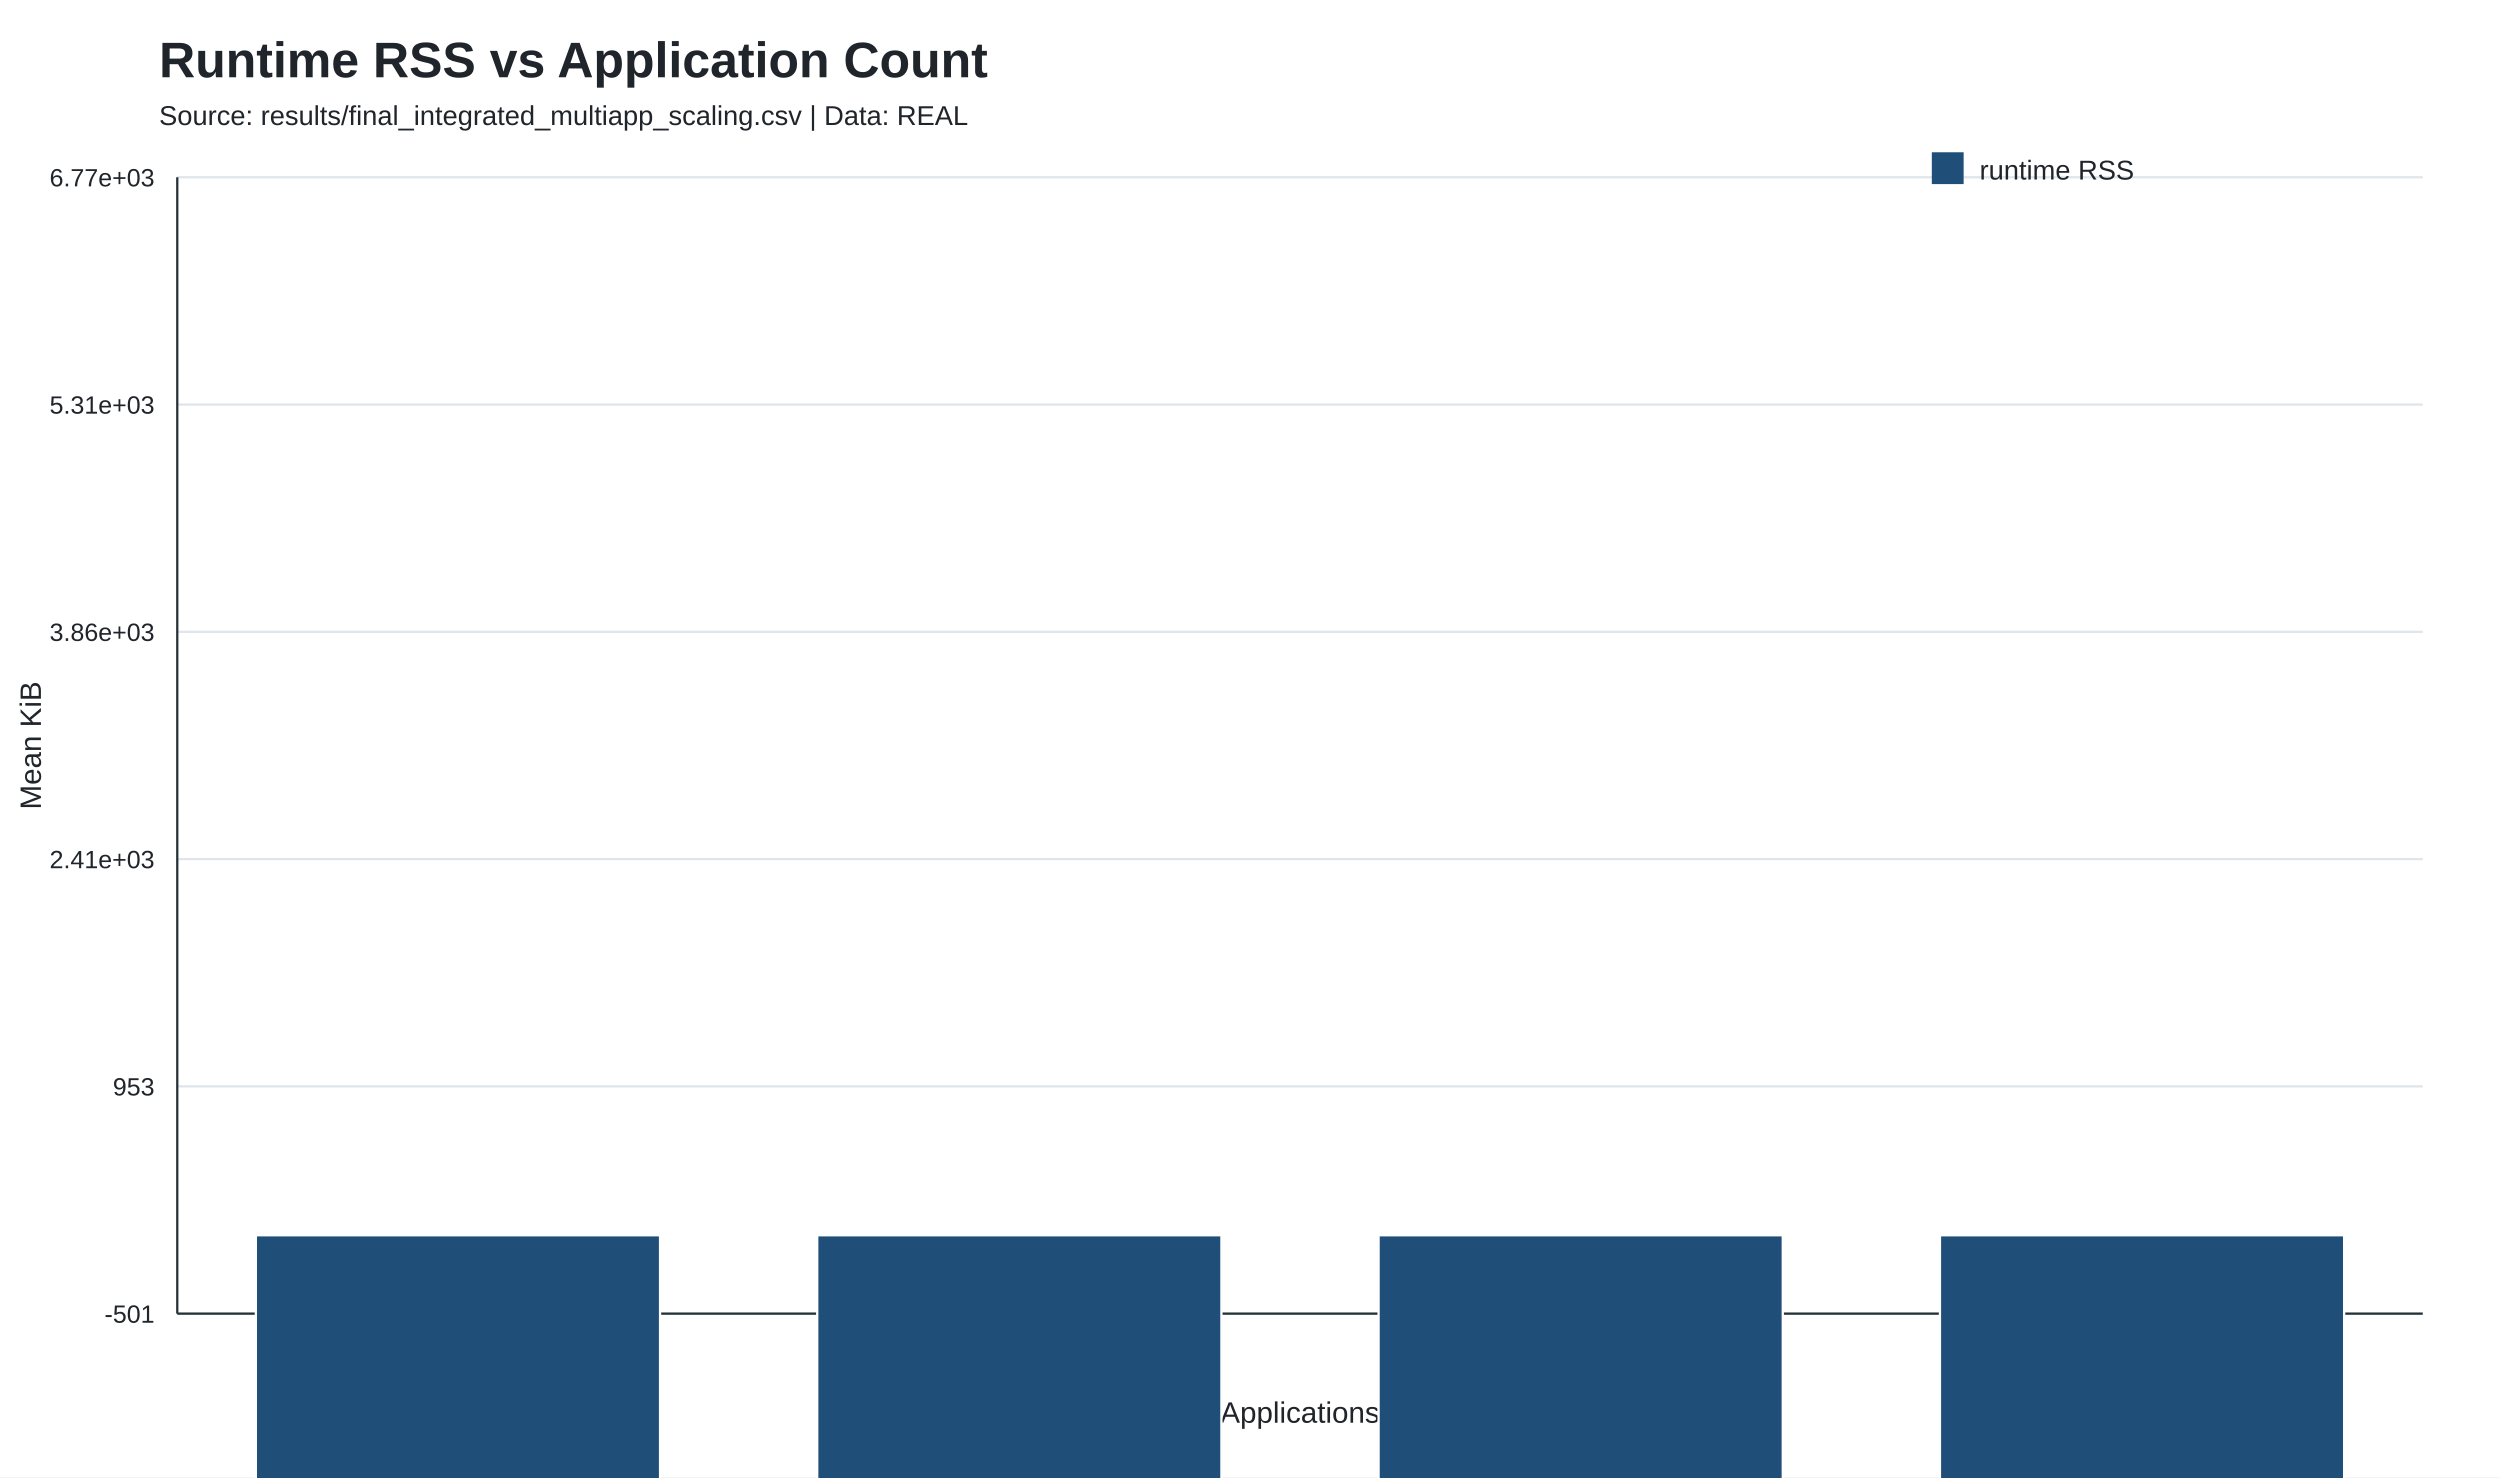
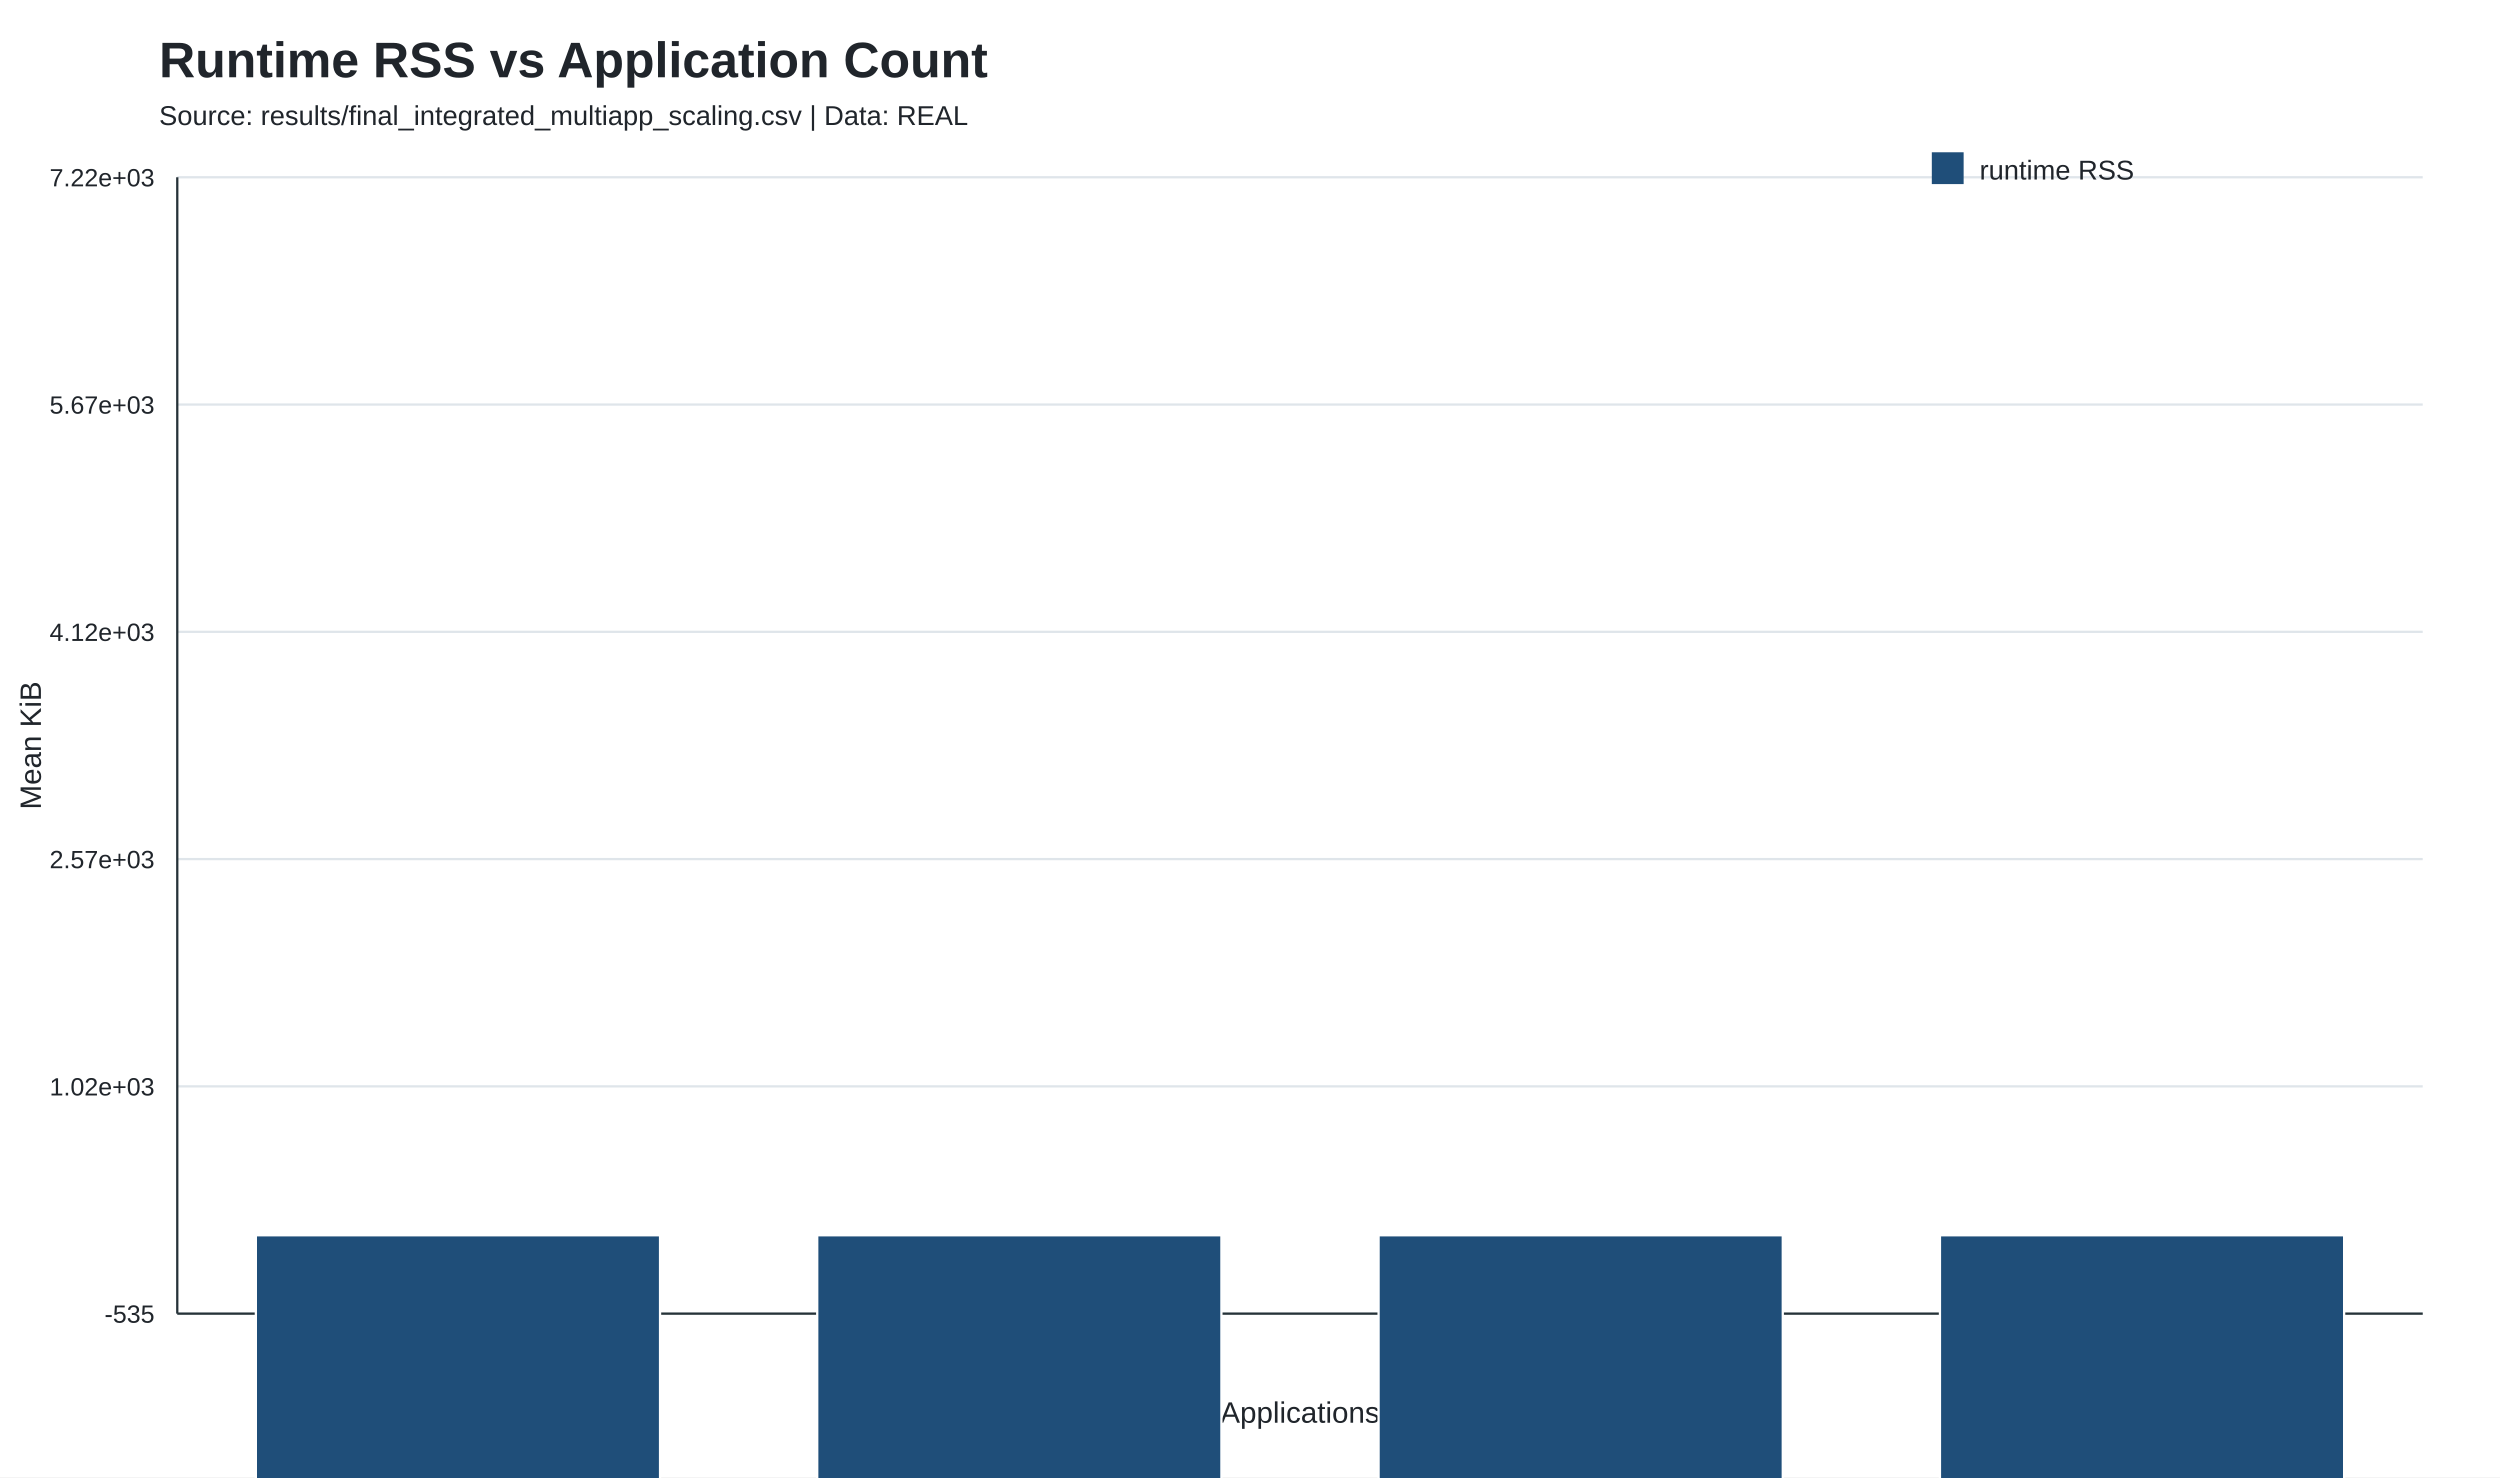
<svg xmlns="http://www.w3.org/2000/svg" width="1100" height="650" viewBox="0 0 1100 650">
  <rect width="100%" height="100%" fill="#ffffff" />
  <style>text{font-family:Arial,Helvetica,sans-serif;fill:#20252b} .axis{stroke:#263238;stroke-width:1} .grid{stroke:#dfe5ea;stroke-width:1} .line{fill:none;stroke-width:2.5} .point{stroke:#fff;stroke-width:1} .bar{stroke:#fff;stroke-width:1}</style>
  <text x="70" y="34" font-size="22" font-weight="bold">Runtime RSS vs Application Count</text>
  <text x="70" y="55" font-size="12" fill="#59636e">Source: results/final_integrated_multiapp_scaling.csv | Data: REAL</text>
  <line class="grid" x1="78.00" y1="578.00" x2="1066.00" y2="578.00" />
-   <text x="68.00" y="582.00" text-anchor="end" font-size="11">-501</text>
+   <text x="68.00" y="582.00" text-anchor="end" font-size="11">-535</text>
  <line class="grid" x1="78.00" y1="478.00" x2="1066.00" y2="478.00" />
-   <text x="68.00" y="482.00" text-anchor="end" font-size="11">953</text>
+   <text x="68.00" y="482.00" text-anchor="end" font-size="11">1.02e+03</text>
  <line class="grid" x1="78.00" y1="378.00" x2="1066.00" y2="378.00" />
-   <text x="68.00" y="382.00" text-anchor="end" font-size="11">2.41e+03</text>
+   <text x="68.00" y="382.00" text-anchor="end" font-size="11">2.57e+03</text>
  <line class="grid" x1="78.00" y1="278.00" x2="1066.00" y2="278.00" />
-   <text x="68.00" y="282.00" text-anchor="end" font-size="11">3.86e+03</text>
+   <text x="68.00" y="282.00" text-anchor="end" font-size="11">4.12e+03</text>
  <line class="grid" x1="78.00" y1="178.00" x2="1066.00" y2="178.00" />
-   <text x="68.00" y="182.00" text-anchor="end" font-size="11">5.31e+03</text>
+   <text x="68.00" y="182.00" text-anchor="end" font-size="11">5.67e+03</text>
  <line class="grid" x1="78.00" y1="78.00" x2="1066.00" y2="78.00" />
-   <text x="68.00" y="82.00" text-anchor="end" font-size="11">6.77e+03</text>
+   <text x="68.00" y="82.00" text-anchor="end" font-size="11">7.22e+03</text>
  <line class="axis" x1="78.0" y1="78.0" x2="78.0" y2="578.0" />
  <line class="axis" x1="78.0" y1="578.0" x2="1066.0" y2="578.0" />
  <text x="572.00" y="626" text-anchor="middle" font-size="13">Applications</text>
  <text x="18" y="328.00" text-anchor="middle" font-size="13" transform="rotate(-90 18 328.00)">Mean KiB</text>
  <text x="201.50" y="598.00" text-anchor="middle" font-size="11" transform="rotate(-25 201.50 598.00)">1</text>
-   <rect class="bar" x="112.58" y="543.52" width="177.84" height="415.96" fill="#1f4e79" />
+   <rect class="bar" x="112.58" y="543.52" width="177.84" height="419.43" fill="#1f4e79" />
  <text x="448.50" y="598.00" text-anchor="middle" font-size="11" transform="rotate(-25 448.50 598.00)">2</text>
-   <rect class="bar" x="359.58" y="543.52" width="177.84" height="417.00" fill="#1f4e79" />
+   <rect class="bar" x="359.58" y="543.52" width="177.84" height="418.86" fill="#1f4e79" />
  <text x="695.50" y="598.00" text-anchor="middle" font-size="11" transform="rotate(-25 695.50 598.00)">4</text>
-   <rect class="bar" x="606.58" y="543.52" width="177.84" height="422.34" fill="#1f4e79" />
+   <rect class="bar" x="606.58" y="543.52" width="177.84" height="425.31" fill="#1f4e79" />
  <text x="942.50" y="598.00" text-anchor="middle" font-size="11" transform="rotate(-25 942.50 598.00)">8</text>
  <rect class="bar" x="853.58" y="543.52" width="177.84" height="431.03" fill="#1f4e79" />
  <rect x="850" y="67" width="14" height="14" fill="#1f4e79" />
  <text x="871" y="79" font-size="12">runtime RSS</text>
</svg>
